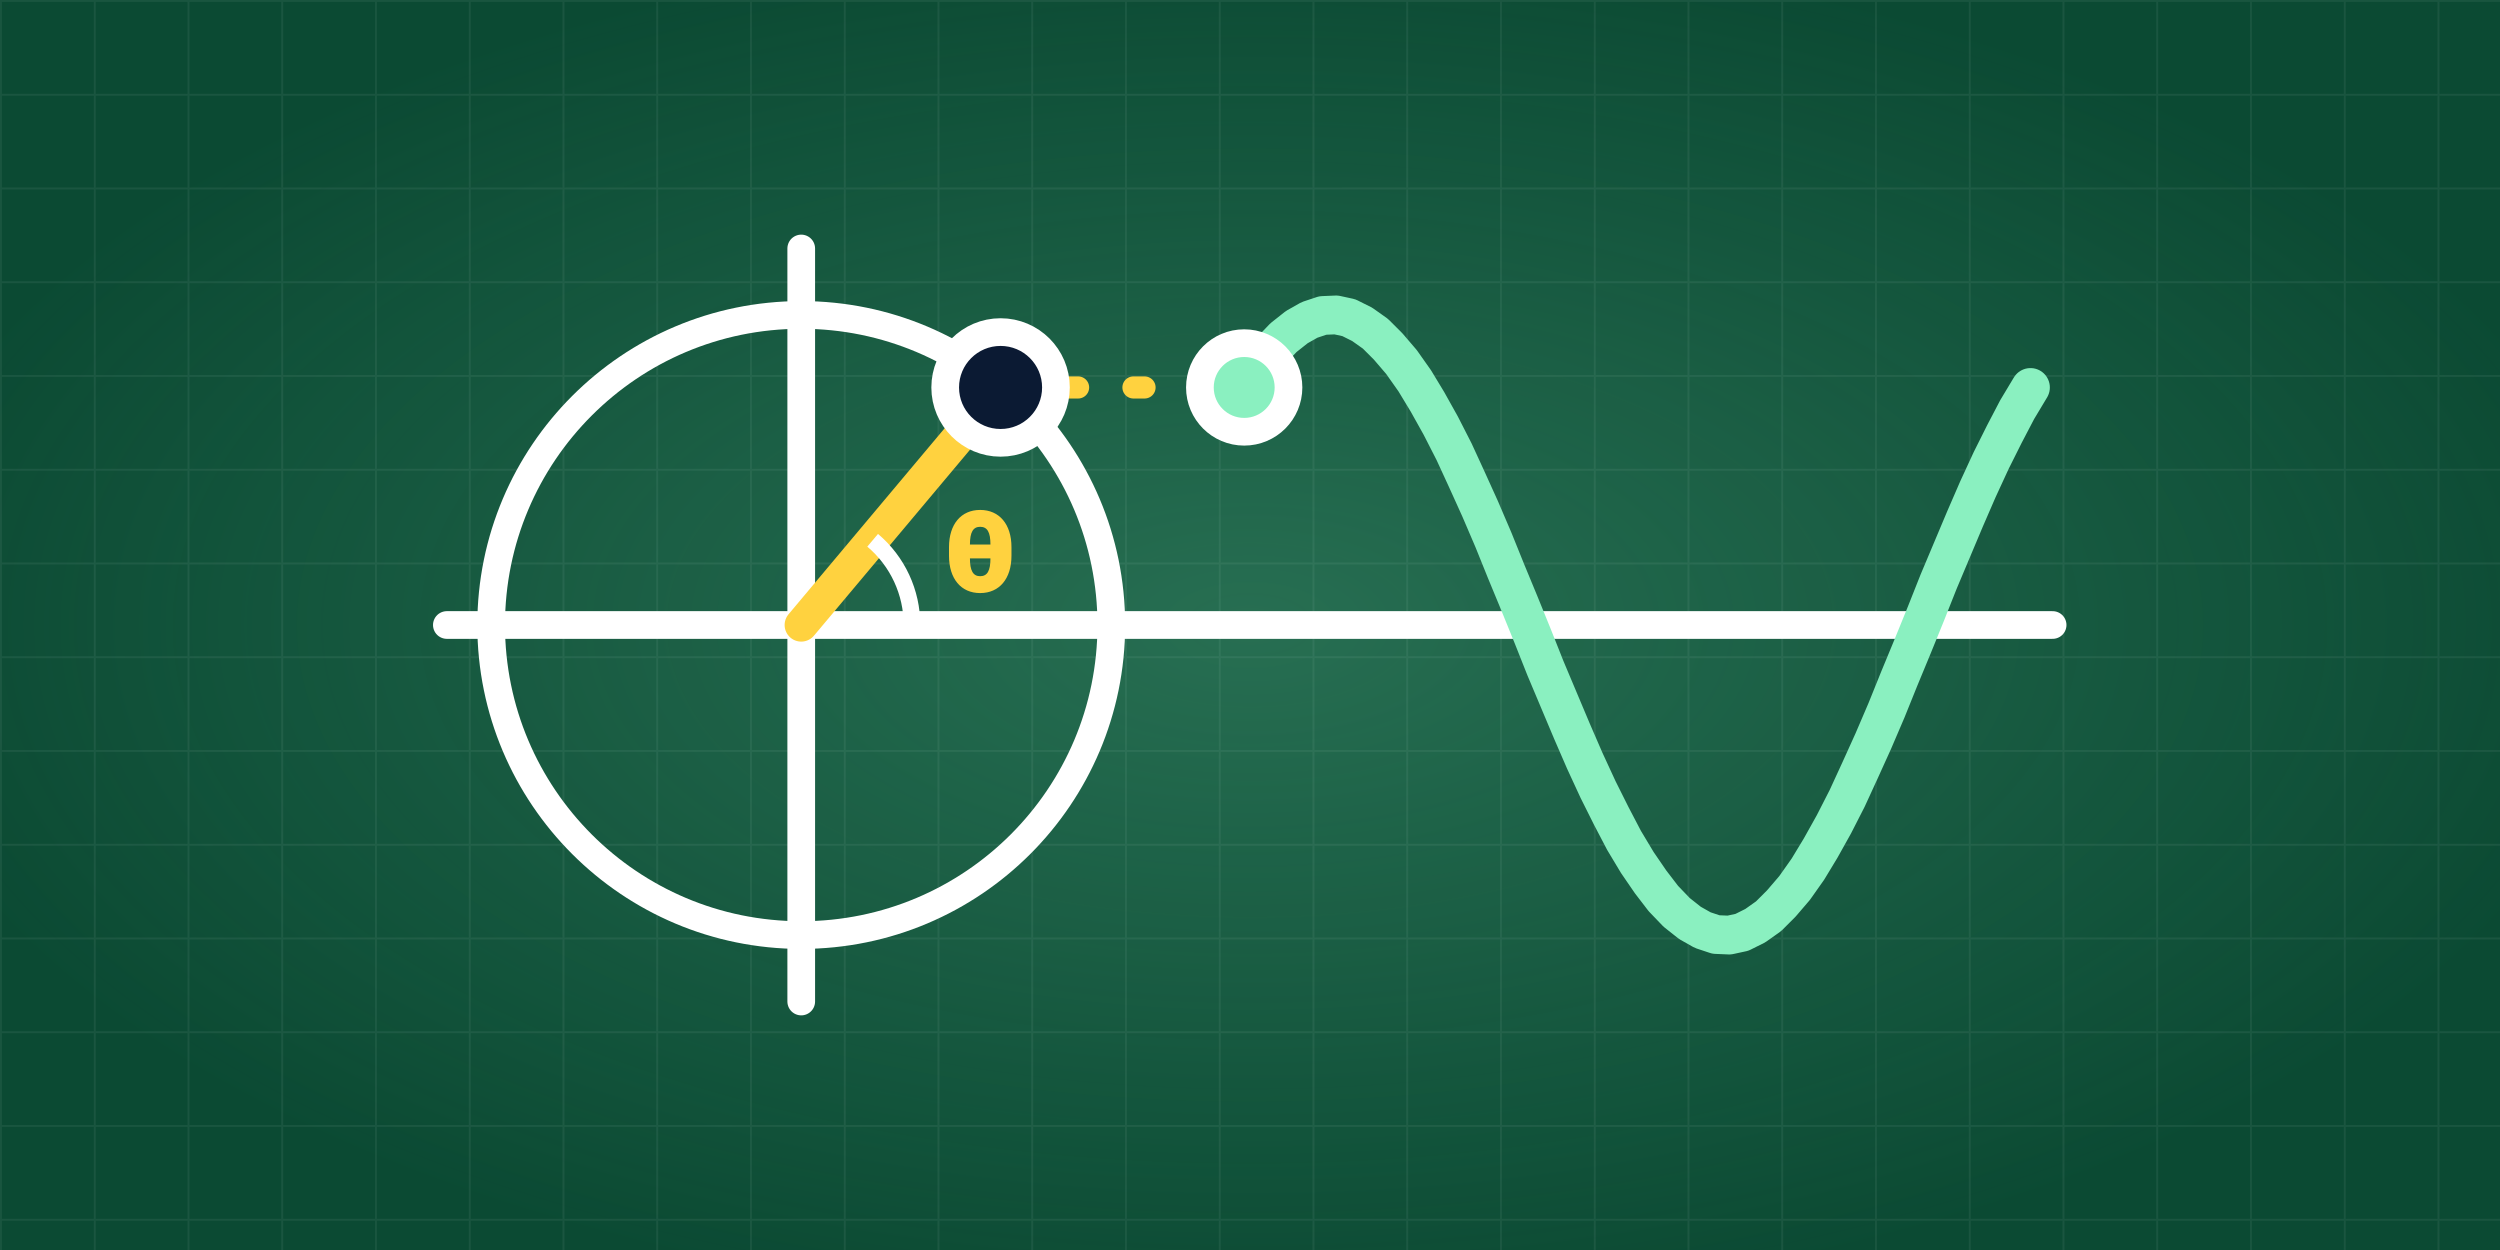
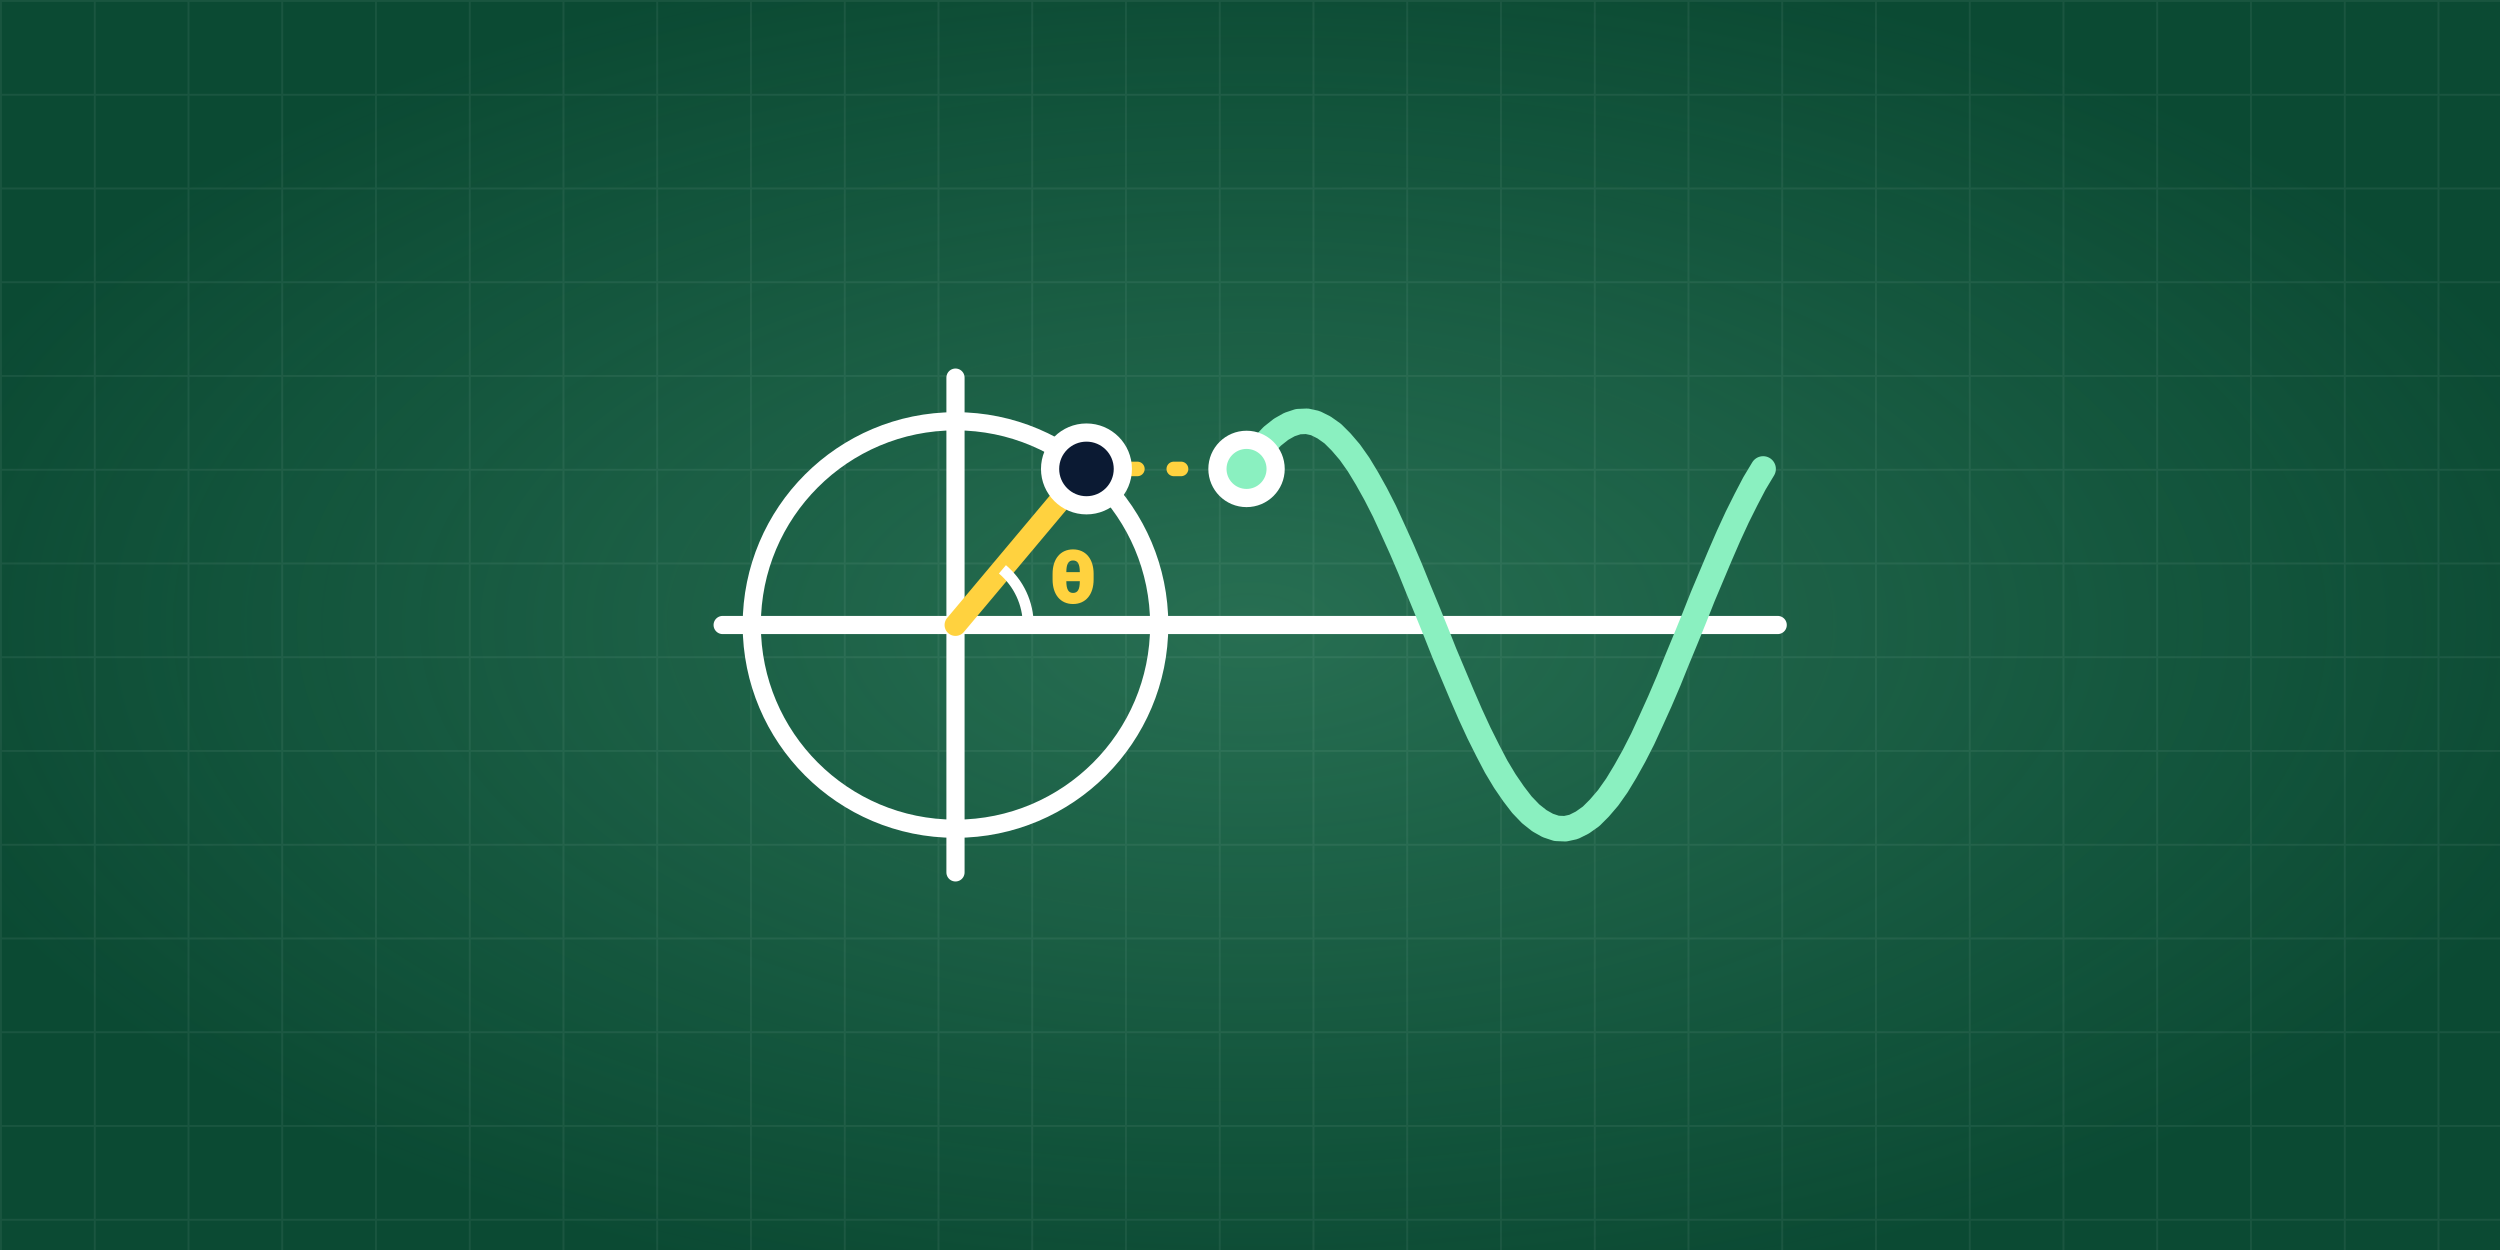
<svg xmlns="http://www.w3.org/2000/svg" viewBox="0 0 640 320">
  <defs>
    <pattern id="g" width="24" height="24" patternUnits="userSpaceOnUse">
      <path d="M24 0H0V24" fill="none" stroke="#fff" stroke-opacity=".06" />
    </pattern>
    <radialGradient id="r" cx=".5" cy=".5" r=".55">
      <stop offset="0" stop-color="#8AF0C0" stop-opacity=".22" />
      <stop offset="1" stop-color="#8AF0C0" stop-opacity="0" />
    </radialGradient>
  </defs>
  <rect width="640" height="320" fill="#0B4A33" />
  <rect width="640" height="320" fill="url(#g)" />
  <rect width="640" height="320" fill="url(#r)" />
-   <g transform="translate(320 160) scale(1.350) translate(-458.6 -154.9)">
-     <g transform="translate(300 52) scale(1.05)">
+   <g transform="translate(320 160) scale(0.887) translate(-473.5 -164.9)">
+     <g transform="translate(315 62) scale(1.05)">
      <g stroke="#fff" stroke-width="5" stroke-linecap="round">
        <path d="M6 98 H296" />
        <path d="M70 30 V166" />
      </g>
      <circle cx="70" cy="98" r="56" fill="none" stroke="#fff" stroke-width="5" />
      <path d="M150.0 55.1 L152.4 51.6 L154.7 48.6 L157.1 46.1 L159.5 44.2 L161.8 42.9 L164.2 42.1 L166.6 42.0 L168.9 42.5 L171.3 43.7 L173.7 45.4 L176.0 47.7 L178.4 50.5 L180.8 53.9 L183.1 57.7 L185.5 62.0 L187.9 66.7 L190.2 71.7 L192.6 77.0 L195.0 82.6 L197.3 88.3 L199.7 94.1 L202.1 100.0 L204.4 105.8 L206.8 111.5 L209.2 117.2 L211.5 122.5 L213.9 127.7 L216.3 132.5 L218.6 136.9 L221.0 140.9 L223.4 144.4 L225.7 147.4 L228.1 149.9 L230.5 151.8 L232.8 153.1 L235.2 153.9 L237.6 154.0 L239.9 153.5 L242.3 152.3 L244.7 150.6 L247.0 148.3 L249.4 145.5 L251.8 142.1 L254.1 138.3 L256.5 134.0 L258.9 129.3 L261.2 124.3 L263.6 119.0 L266.0 113.4 L268.3 107.7 L270.7 101.9 L273.1 96.0 L275.4 90.2 L277.8 84.5 L280.2 78.8 L282.5 73.5 L284.9 68.3 L287.3 63.5 L289.6 59.1 L292.0 55.1" fill="none" stroke="#8AF0C0" stroke-width="7" stroke-linecap="round" stroke-linejoin="round" />
      <path d="M106.0 55.1 H150" stroke="#FFD23F" stroke-width="4" stroke-linecap="round" stroke-dasharray="2 10" />
      <path d="M70 98 L106.0 55.1" stroke="#FFD23F" stroke-width="6" stroke-linecap="round" />
      <path d="M90 98 A20 20 0 0 0 82.9 82.7" fill="none" stroke="#fff" stroke-width="3" />
      <g stroke="#fff" stroke-width="5" stroke-linejoin="round">
        <circle cx="106.0" cy="55.1" r="10" fill="#0B1A33" />
        <circle cx="150" cy="55.1" r="8" fill="#8AF0C0" />
      </g>
      <text x="96" y="92" font-family="Inter,Arial" font-weight="900" font-size="20" fill="#FFD23F">θ</text>
    </g>
  </g>
</svg>
